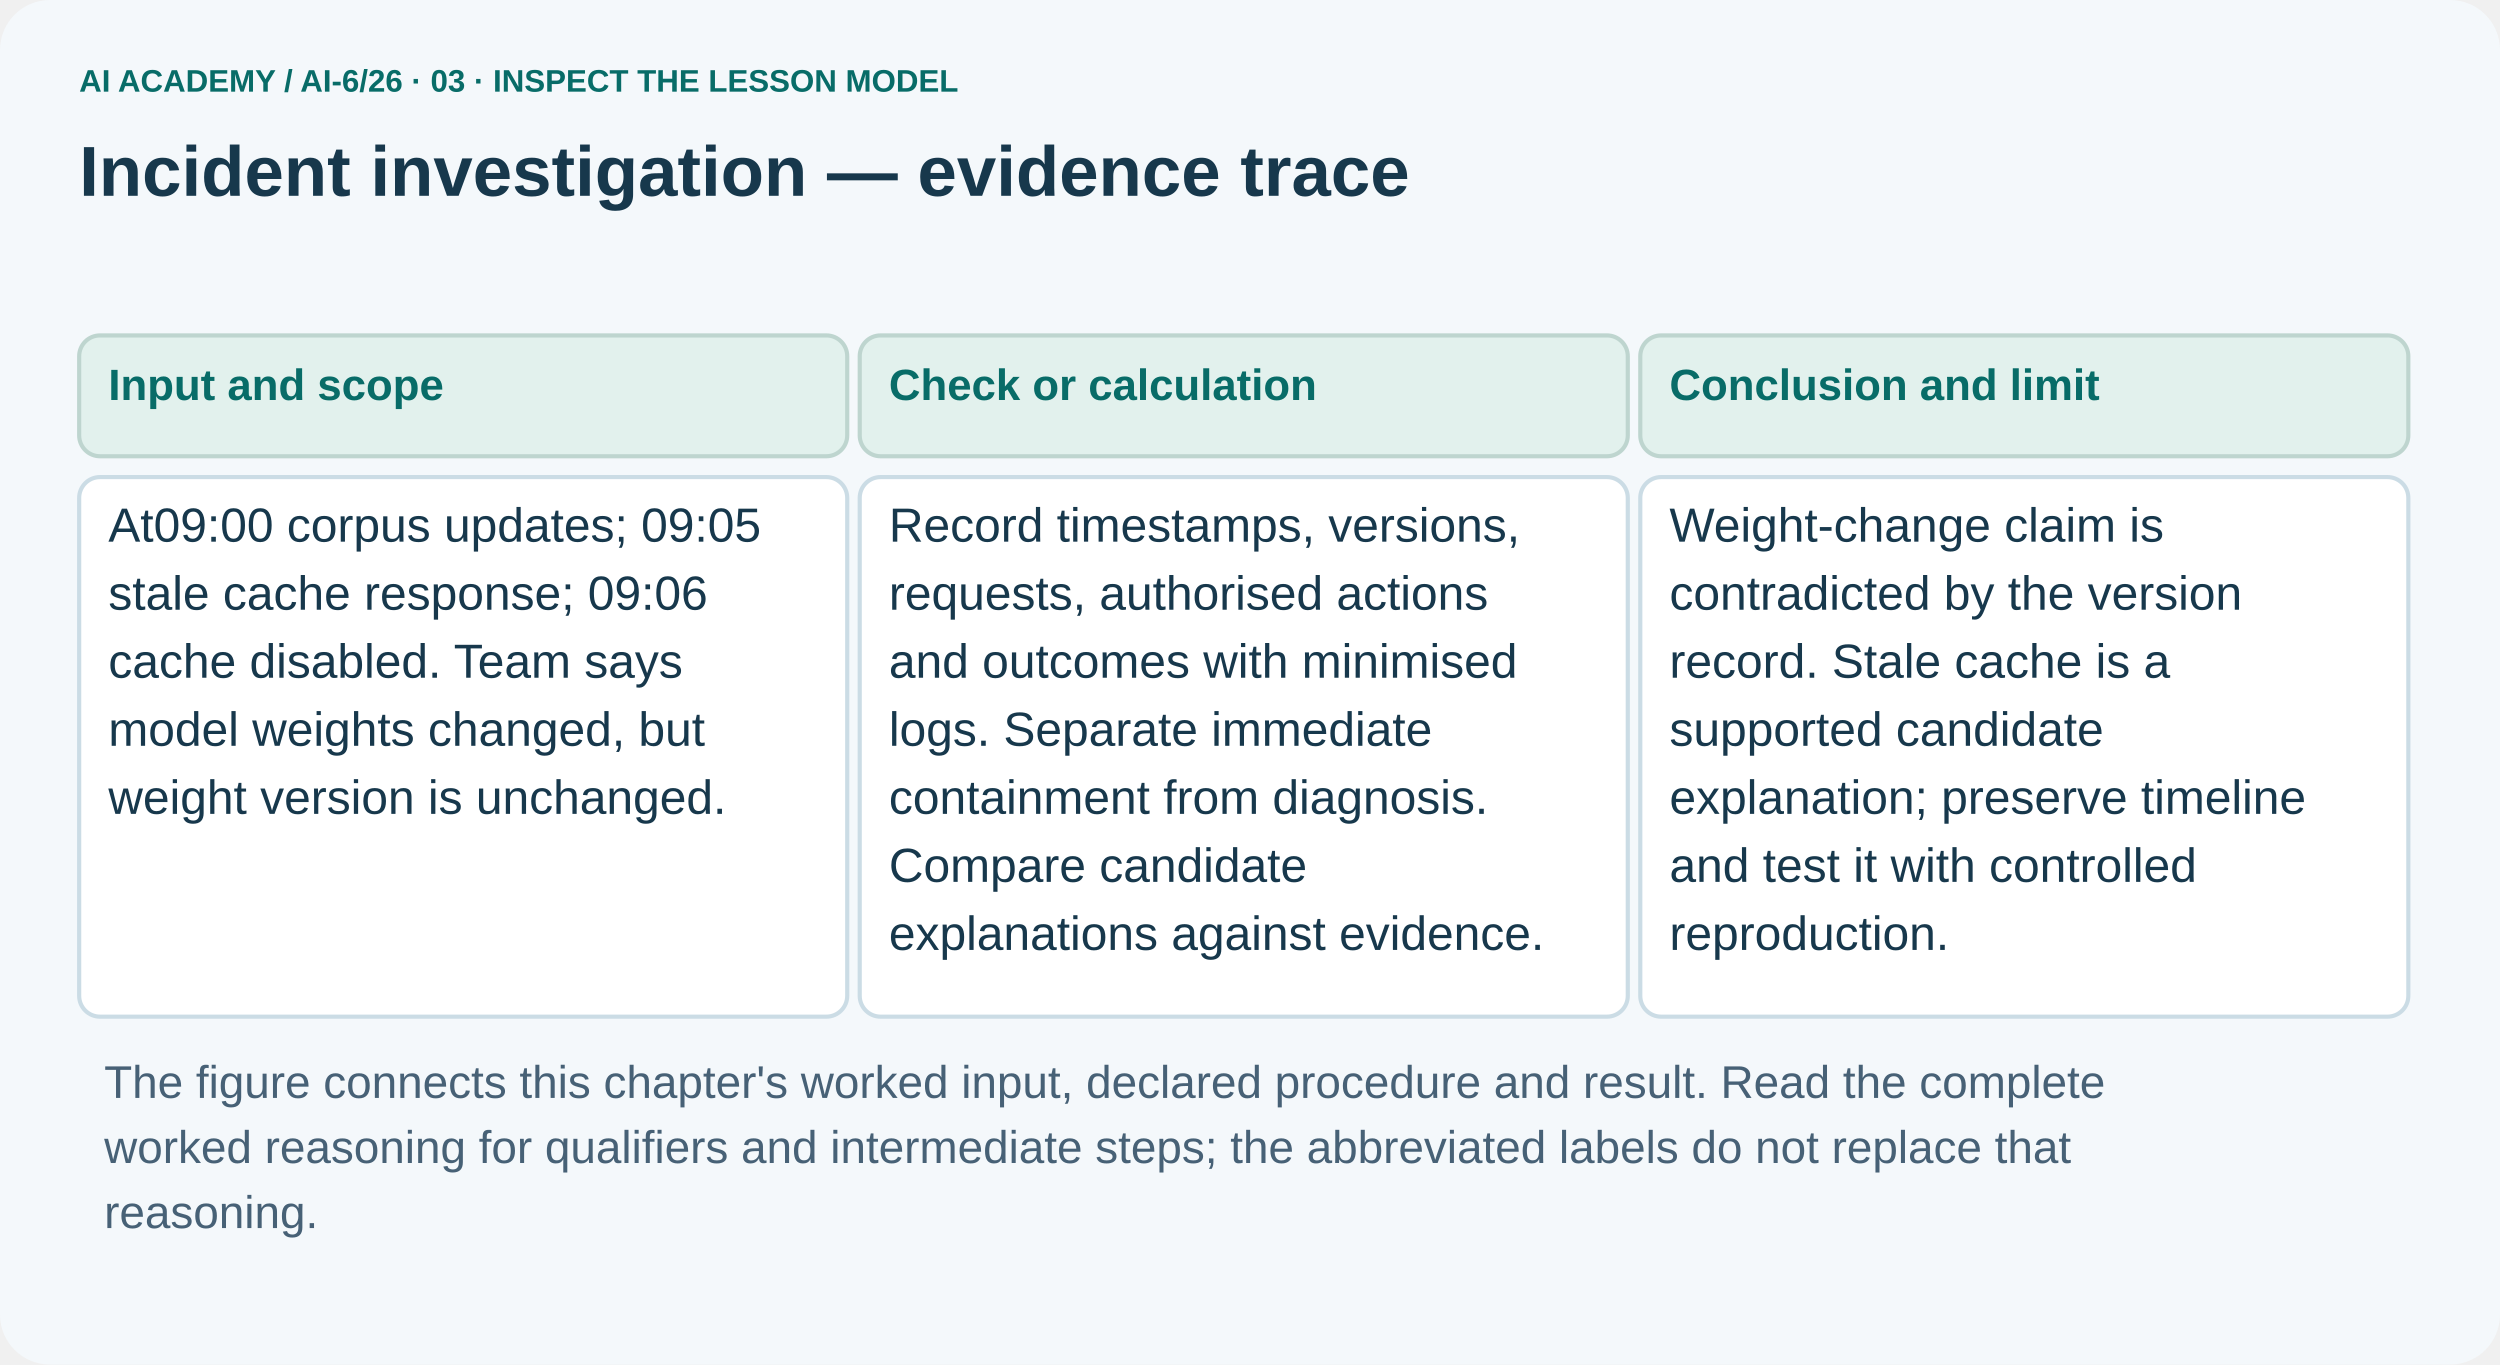
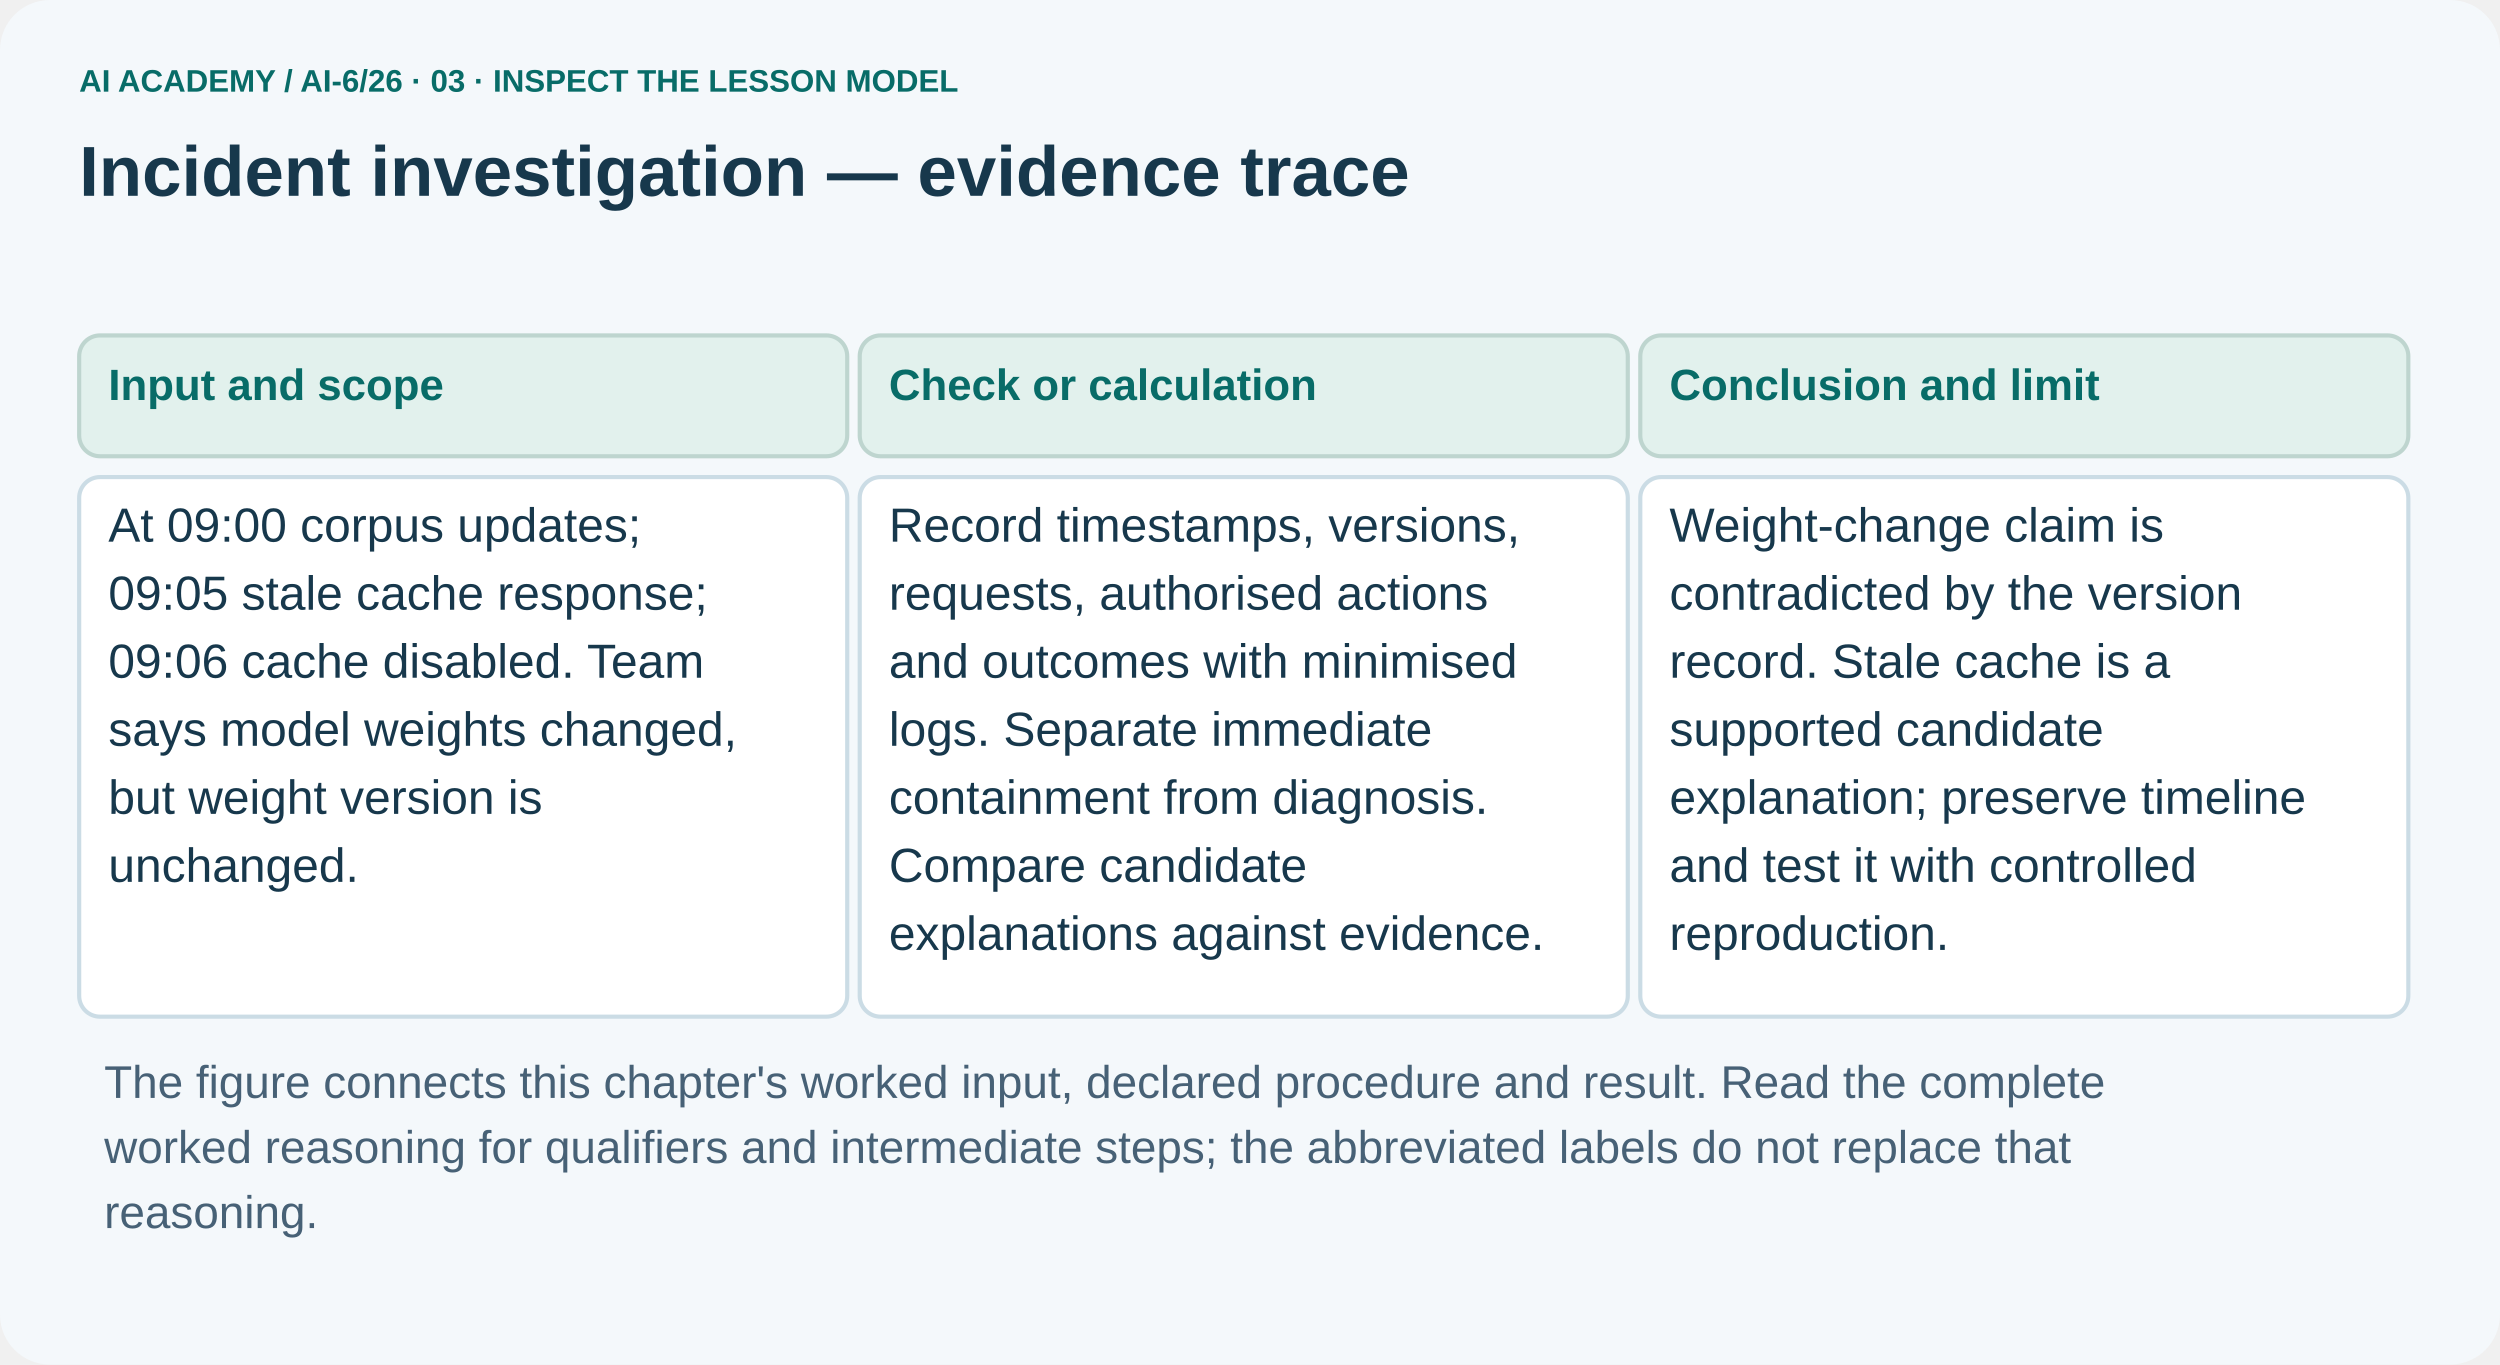
<svg xmlns="http://www.w3.org/2000/svg" width="1200" height="655" viewBox="0 0 1200 655" role="img" aria-labelledby="title desc">
  <defs>
    <marker id="arrow" viewBox="0 0 10 10" refX="9" refY="5" markerWidth="8" markerHeight="8" orient="auto">
      <path d="M0 0L10 5L0 10" fill="#7892a4" />
    </marker>
  </defs>
  <rect width="1200" height="655" rx="24" fill="#f4f8fb" />
  <g font-family="Arial, Helvetica, sans-serif">
    <text x="38" y="44" fill="#086c68" font-size="15" font-weight="750">
      <tspan x="38" dy="0">AI ACADEMY / AI-6/26 · 03 · INSPECT THE LESSON MODEL</tspan>
    </text>
    <text x="38" y="94" fill="#17384c" font-size="34" font-weight="750">
      <tspan x="38" dy="0">Incident investigation — evidence trace</tspan>
    </text>
    <rect x="38.0" y="161" width="368.667" height="58" rx="10" fill="#e2f1ed" stroke="#bed5cf" stroke-width="2" />
    <text x="52.0" y="192" fill="#086c68" font-size="21" font-weight="750">
      <tspan x="52.0" dy="0">Input and scope</tspan>
    </text>
    <rect x="412.667" y="161" width="368.667" height="58" rx="10" fill="#e2f1ed" stroke="#bed5cf" stroke-width="2" />
    <text x="426.667" y="192" fill="#086c68" font-size="21" font-weight="750">
      <tspan x="426.667" dy="0">Check or calculation</tspan>
    </text>
    <rect x="787.333" y="161" width="368.667" height="58" rx="10" fill="#e2f1ed" stroke="#bed5cf" stroke-width="2" />
    <text x="801.333" y="192" fill="#086c68" font-size="21" font-weight="750">
      <tspan x="801.333" dy="0">Conclusion and limit</tspan>
    </text>
    <rect x="38.0" y="229" width="368.667" height="259" rx="10" fill="#fff" stroke="#cbdce5" stroke-width="2" />
    <text x="52.0" y="260" fill="#17384c" font-size="23" font-weight="500">
-       <tspan x="52.0" dy="0">At09:00 corpus updates; 09:05</tspan>
-       <tspan x="52.0" dy="32.66">stale cache response; 09:06</tspan>
-       <tspan x="52.0" dy="32.66">cache disabled. Team says</tspan>
-       <tspan x="52.0" dy="32.66">model weights changed, but</tspan>
-       <tspan x="52.0" dy="32.66">weight version is unchanged.</tspan>
+       <tspan x="52.0" dy="0">At 09:00 corpus updates;</tspan>
+       <tspan x="52.0" dy="32.66">09:05 stale cache response;</tspan>
+       <tspan x="52.0" dy="32.66">09:06 cache disabled. Team</tspan>
+       <tspan x="52.0" dy="32.66">says model weights changed,</tspan>
+       <tspan x="52.0" dy="32.66">but weight version is</tspan>
+       <tspan x="52.0" dy="32.66">unchanged.</tspan>
    </text>
    <rect x="412.667" y="229" width="368.667" height="259" rx="10" fill="#fff" stroke="#cbdce5" stroke-width="2" />
    <text x="426.667" y="260" fill="#17384c" font-size="23" font-weight="500">
      <tspan x="426.667" dy="0">Record timestamps, versions,</tspan>
      <tspan x="426.667" dy="32.66">requests, authorised actions</tspan>
      <tspan x="426.667" dy="32.66">and outcomes with minimised</tspan>
      <tspan x="426.667" dy="32.66">logs. Separate immediate</tspan>
      <tspan x="426.667" dy="32.66">containment from diagnosis.</tspan>
      <tspan x="426.667" dy="32.66">Compare candidate</tspan>
      <tspan x="426.667" dy="32.66">explanations against evidence.</tspan>
    </text>
    <rect x="787.333" y="229" width="368.667" height="259" rx="10" fill="#fff" stroke="#cbdce5" stroke-width="2" />
    <text x="801.333" y="260" fill="#17384c" font-size="23" font-weight="500">
      <tspan x="801.333" dy="0">Weight-change claim is</tspan>
      <tspan x="801.333" dy="32.66">contradicted by the version</tspan>
      <tspan x="801.333" dy="32.66">record. Stale cache is a</tspan>
      <tspan x="801.333" dy="32.66">supported candidate</tspan>
      <tspan x="801.333" dy="32.66">explanation; preserve timeline</tspan>
      <tspan x="801.333" dy="32.66">and test it with controlled</tspan>
      <tspan x="801.333" dy="32.66">reproduction.</tspan>
    </text>
    <text x="50" y="527" fill="#476176" font-size="22" font-weight="500">
      <tspan x="50" dy="0">The figure connects this chapter's worked input, declared procedure and result. Read the complete</tspan>
      <tspan x="50" dy="31.24">worked reasoning for qualifiers and intermediate steps; the abbreviated labels do not replace that</tspan>
      <tspan x="50" dy="31.24">reasoning.</tspan>
    </text>
  </g>
</svg>
